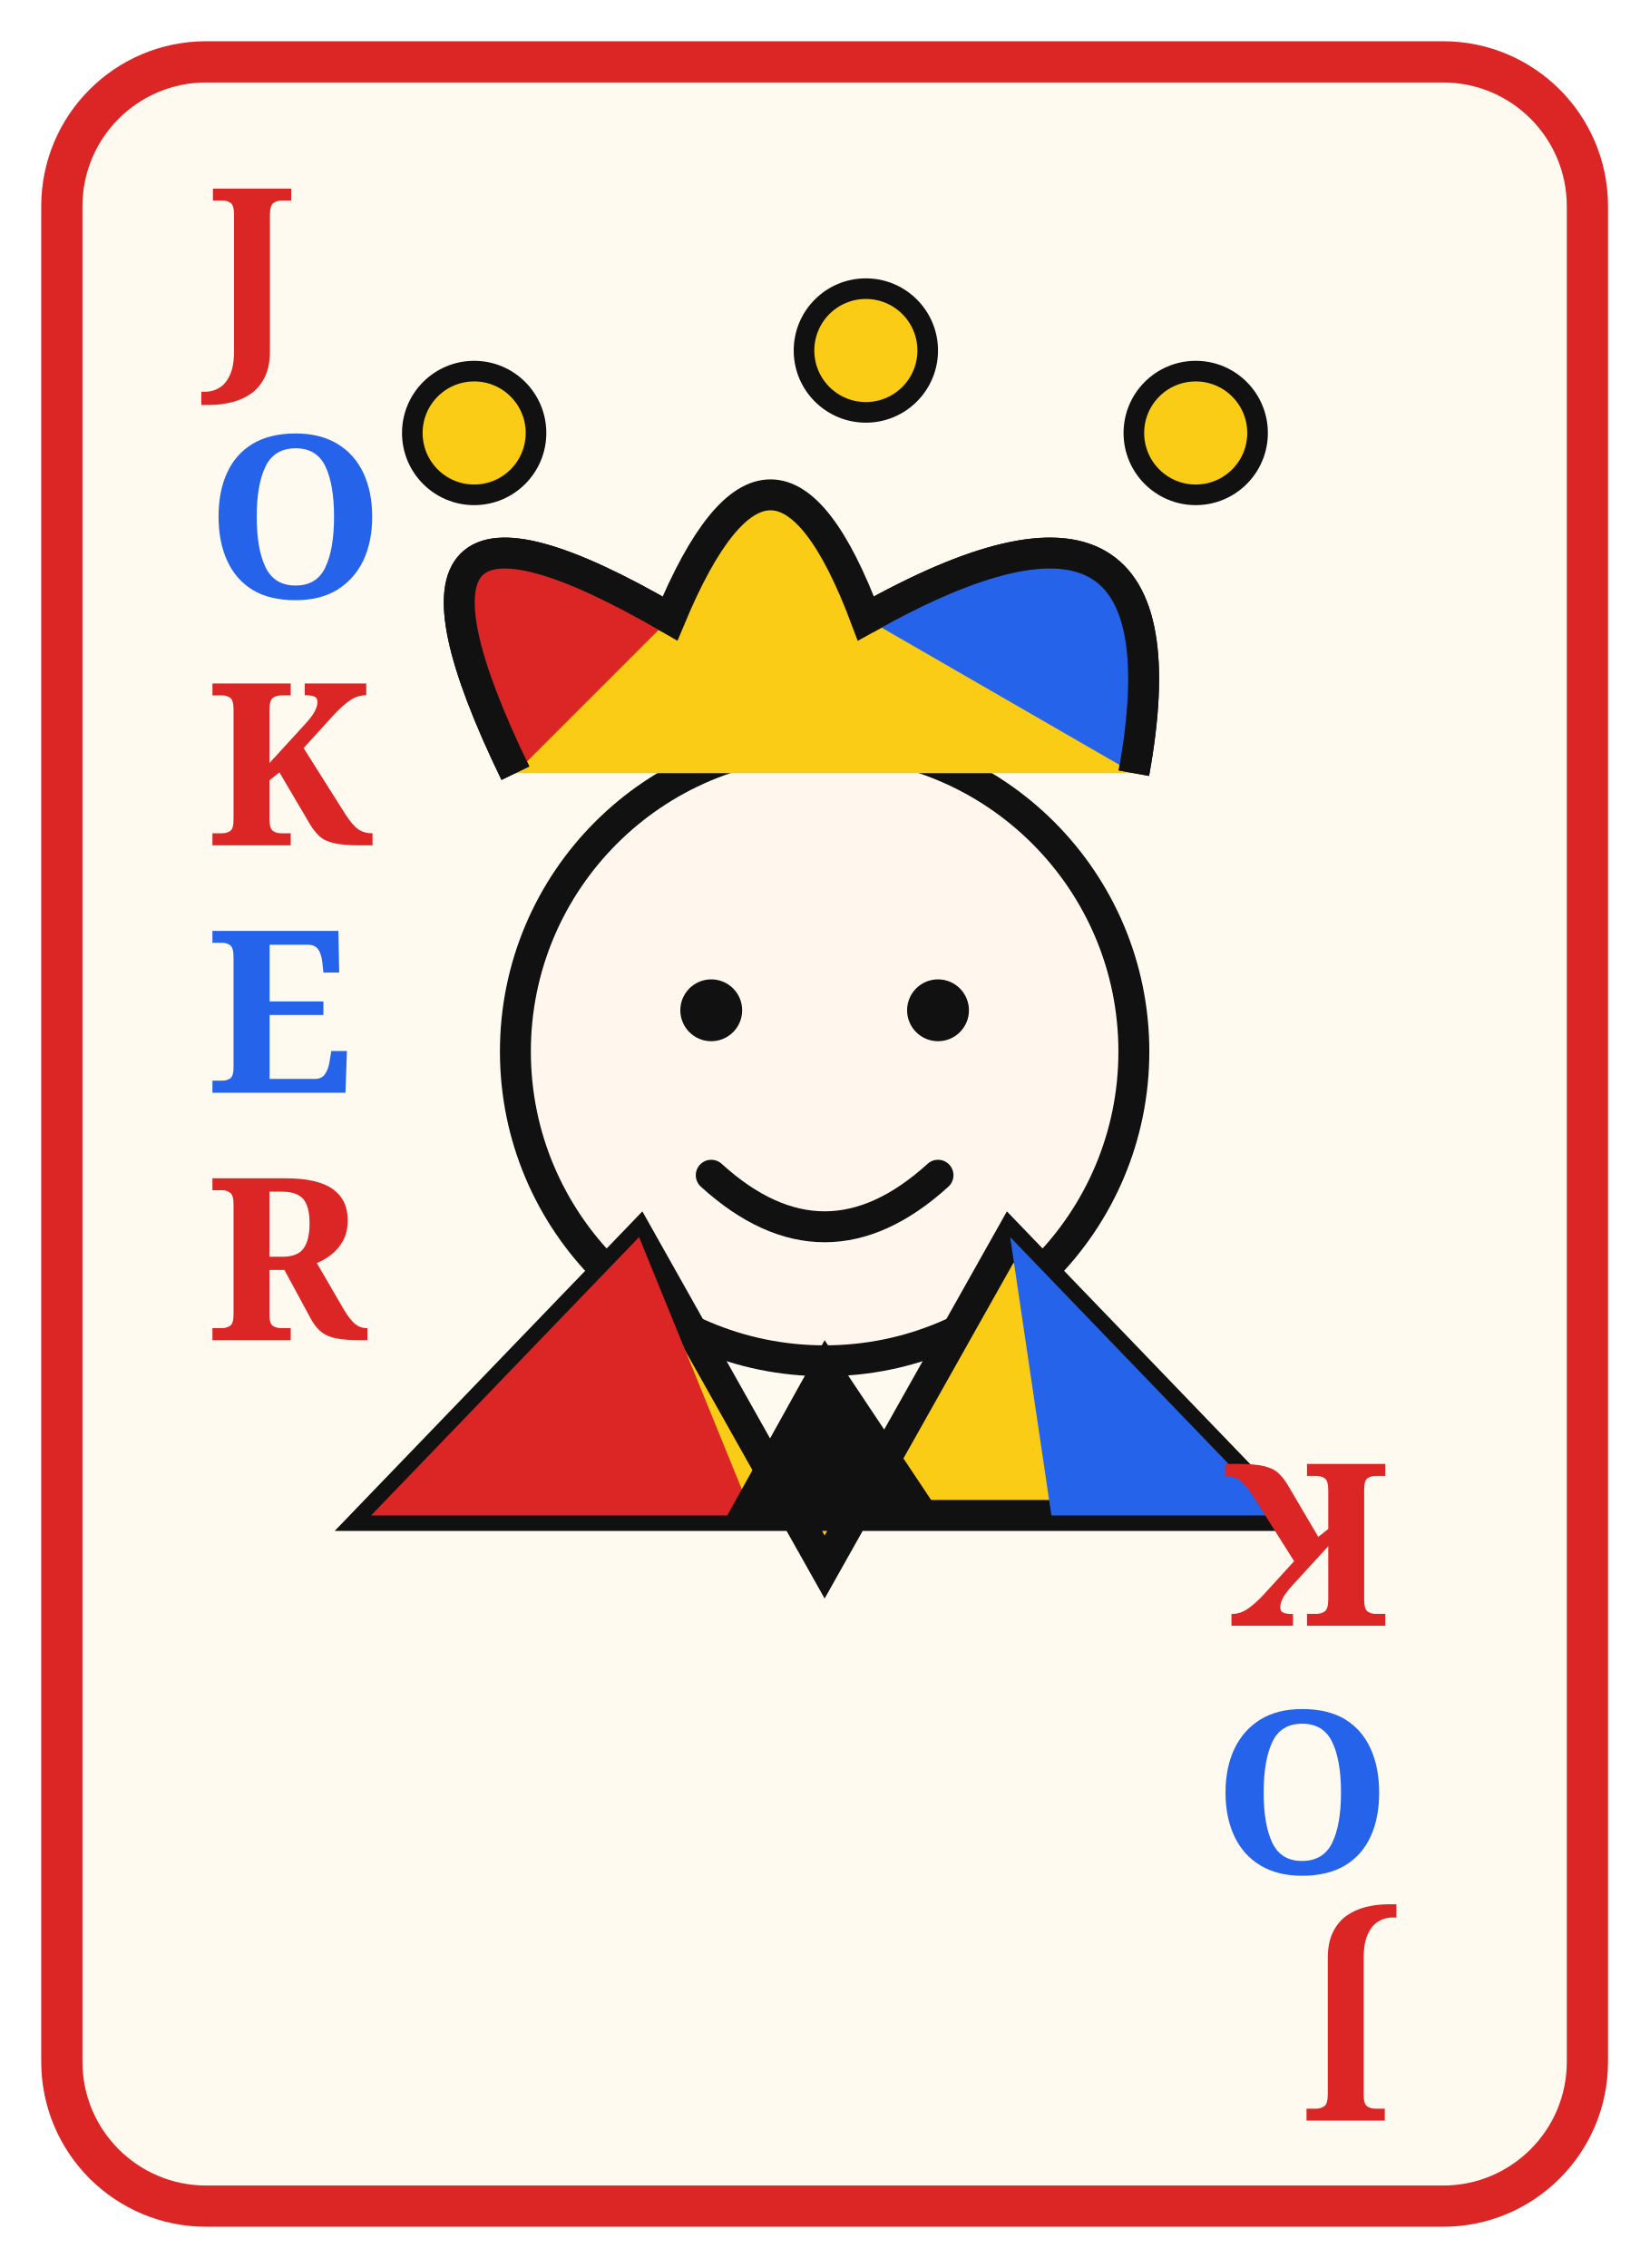
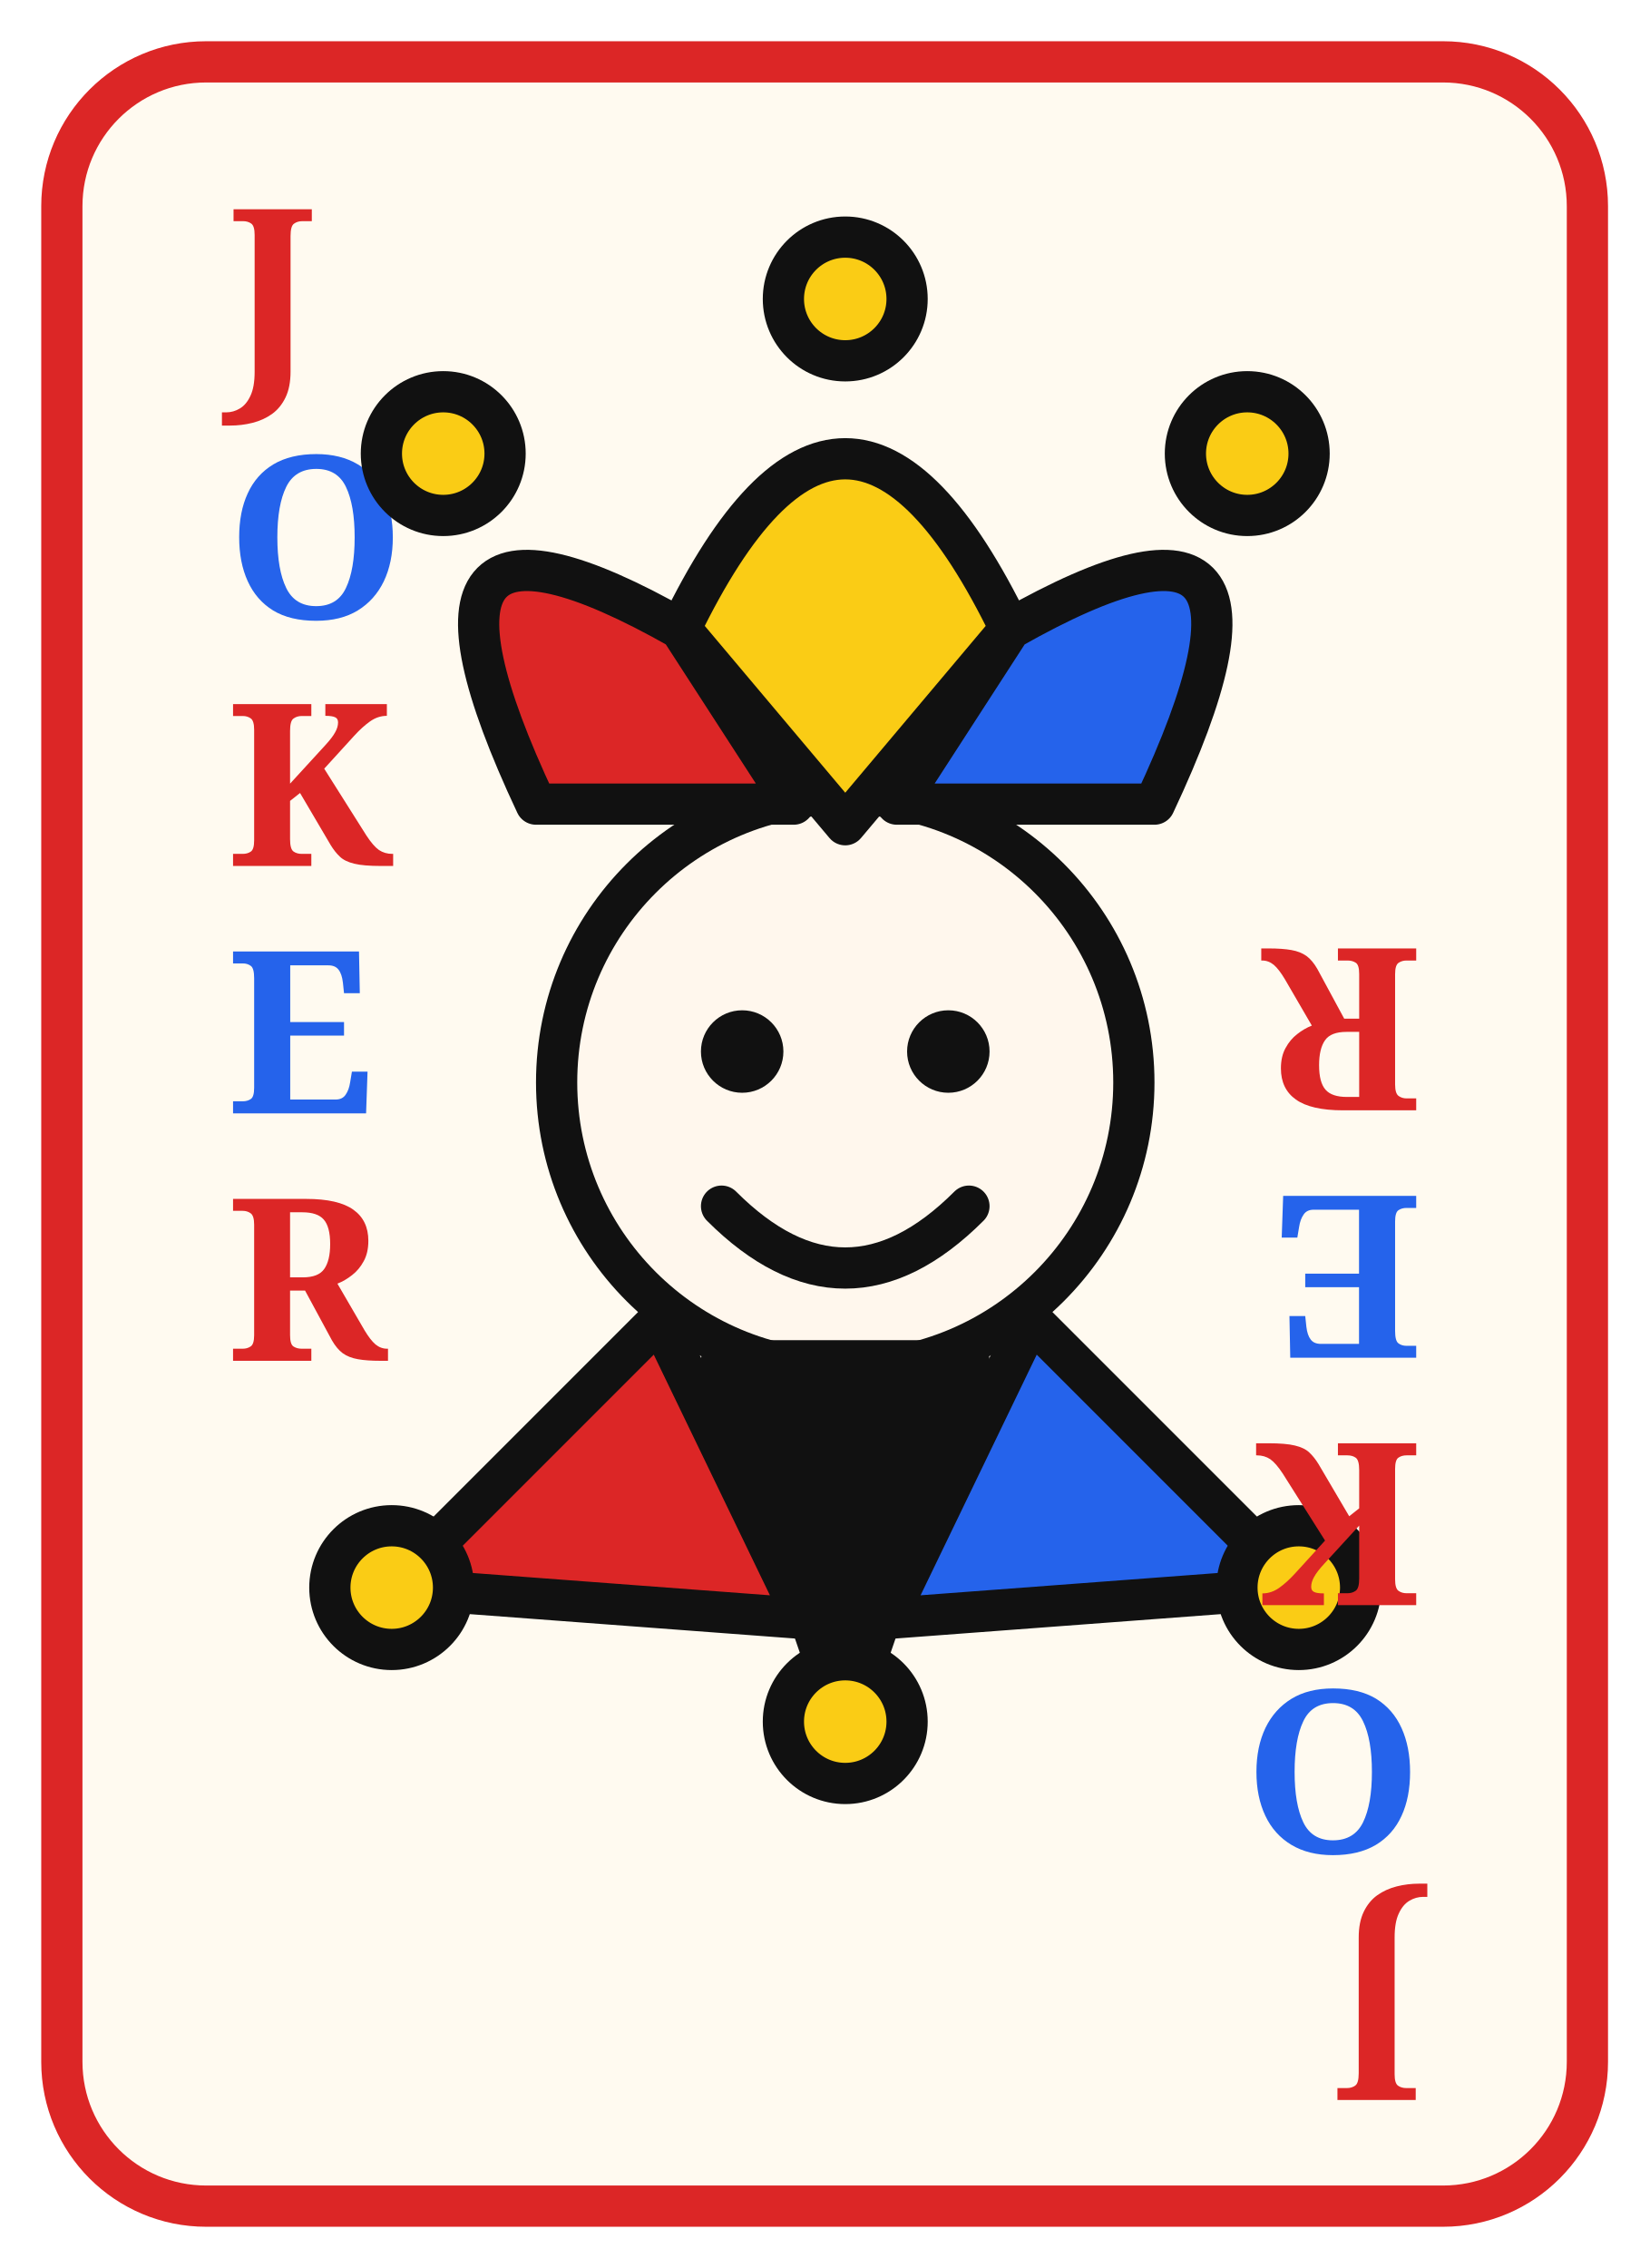
<svg xmlns="http://www.w3.org/2000/svg" viewBox="0 0 160 220">
  <rect x="6" y="6" width="148" height="208" rx="14" fill="#fffaf0" stroke="#dc2626" stroke-width="4" />
-   <text x="20" y="34" font-family="Georgia, serif" font-size="22" font-weight="bold" fill="#dc2626">J</text>
-   <text x="20" y="58" font-family="Georgia, serif" font-size="22" font-weight="bold" fill="#2563eb">O</text>
-   <text x="20" y="82" font-family="Georgia, serif" font-size="22" font-weight="bold" fill="#dc2626">K</text>
-   <text x="20" y="106" font-family="Georgia, serif" font-size="22" font-weight="bold" fill="#2563eb">E</text>
-   <text x="20" y="130" font-family="Georgia, serif" font-size="22" font-weight="bold" fill="#dc2626">R</text>
-   <g transform="translate(80 112)">
-     <circle cx="0" cy="-10" r="30" fill="#fff7ed" stroke="#111" stroke-width="3" />
-     <path d="M-30 -37 Q-46 -70 -15 -52 Q-5 -76 4 -52 Q36 -70 30 -37" fill="#facc15" stroke="#111" stroke-width="3" />
-     <path d="M-30 -37 Q-46 -70 -15 -52" fill="#dc2626" stroke="#111" stroke-width="3" />
-     <path d="M4 -52 Q36 -70 30 -37" fill="#2563eb" stroke="#111" stroke-width="3" />
-     <circle cx="-34" cy="-70" r="6" fill="#facc15" stroke="#111" stroke-width="2" />
-     <circle cx="4" cy="-78" r="6" fill="#facc15" stroke="#111" stroke-width="2" />
-     <circle cx="36" cy="-70" r="6" fill="#facc15" stroke="#111" stroke-width="2" />
-     <circle cx="-11" cy="-14" r="3" fill="#111" />
-     <circle cx="11" cy="-14" r="3" fill="#111" />
-     <path d="M-11 2 Q0 12 11 2" fill="none" stroke="#111" stroke-width="3" stroke-linecap="round" />
-     <path d="M-44 35 L-18 8 L0 40 L18 8 L44 35 Z" fill="#facc15" stroke="#111" stroke-width="3" />
-     <path d="M-44 35 L-18 8 L-7 35 Z" fill="#dc2626" />
-     <path d="M18 8 L44 35 L22 35 Z" fill="#2563eb" />
-     <path d="M-10 36 L0 18 L12 36 Z" fill="#111" />
+   <text x="22" y="36" font-family="Georgia,serif" font-size="22" font-weight="bold" fill="#dc2626">J</text>
+   <text x="22" y="60" font-family="Georgia,serif" font-size="22" font-weight="bold" fill="#2563eb">O</text>
+   <text x="22" y="84" font-family="Georgia,serif" font-size="22" font-weight="bold" fill="#dc2626">K</text>
+   <text x="22" y="108" font-family="Georgia,serif" font-size="22" font-weight="bold" fill="#2563eb">E</text>
+   <text x="22" y="132" font-family="Georgia,serif" font-size="22" font-weight="bold" fill="#dc2626">R</text>
+   <g transform="translate(82 112)">
+     <circle cx="0" cy="-7" r="28" fill="#fff7ed" stroke="#111" stroke-width="4" />
+     <path d="M-30 -34 Q-46 -68 -16 -51 L-5 -34 Z" fill="#dc2626" stroke="#111" stroke-width="4" stroke-linejoin="round" />
+     <path d="M-16 -51 Q0 -84 16 -51 L0 -32 Z" fill="#facc15" stroke="#111" stroke-width="4" stroke-linejoin="round" />
+     <path d="M16 -51 Q46 -68 30 -34 L5 -34 Z" fill="#2563eb" stroke="#111" stroke-width="4" stroke-linejoin="round" />
+     <circle cx="-39" cy="-68" r="6" fill="#facc15" stroke="#111" stroke-width="4" />
+     <circle cx="0" cy="-83" r="6" fill="#facc15" stroke="#111" stroke-width="4" />
+     <circle cx="39" cy="-68" r="6" fill="#facc15" stroke="#111" stroke-width="4" />
+     <circle cx="-10" cy="-10" r="4" fill="#111" />
+     <circle cx="10" cy="-10" r="4" fill="#111" />
+     <path d="M-12 5 Q0 17 12 5" fill="none" stroke="#111" stroke-width="4" stroke-linecap="round" />
+     <path d="M-44 42 L-18 16 L-4 45 Z" fill="#dc2626" stroke="#111" stroke-width="4" stroke-linejoin="round" />
+     <path d="M-12 20 L0 55 L12 20 Z" fill="#111111" stroke="#111" stroke-width="4" stroke-linejoin="round" />
+     <path d="M4 45 L18 16 L44 42 Z" fill="#2563eb" stroke="#111" stroke-width="4" stroke-linejoin="round" />
+     <circle cx="-44" cy="42" r="6" fill="#facc15" stroke="#111" stroke-width="4" />
+     <circle cx="0" cy="55" r="6" fill="#facc15" stroke="#111" stroke-width="4" />
+     <circle cx="44" cy="42" r="6" fill="#facc15" stroke="#111" stroke-width="4" />
  </g>
-   <g transform="translate(135 190) rotate(180)">
-     <text x="0" y="0" font-family="Georgia, serif" font-size="22" font-weight="bold" fill="#dc2626">J</text>
-     <text x="0" y="24" font-family="Georgia, serif" font-size="22" font-weight="bold" fill="#2563eb">O</text>
-     <text x="0" y="48" font-family="Georgia, serif" font-size="22" font-weight="bold" fill="#dc2626">K</text>
+   <g transform="translate(138 188) rotate(180)">
+     <text x="0" y="0" font-family="Georgia,serif" font-size="22" font-weight="bold" fill="#dc2626">J</text>
+     <text x="0" y="24" font-family="Georgia,serif" font-size="22" font-weight="bold" fill="#2563eb">O</text>
+     <text x="0" y="48" font-family="Georgia,serif" font-size="22" font-weight="bold" fill="#dc2626">K</text>
+     <text x="0" y="72" font-family="Georgia,serif" font-size="22" font-weight="bold" fill="#2563eb">E</text>
+     <text x="0" y="96" font-family="Georgia,serif" font-size="22" font-weight="bold" fill="#dc2626">R</text>
  </g>
</svg>
